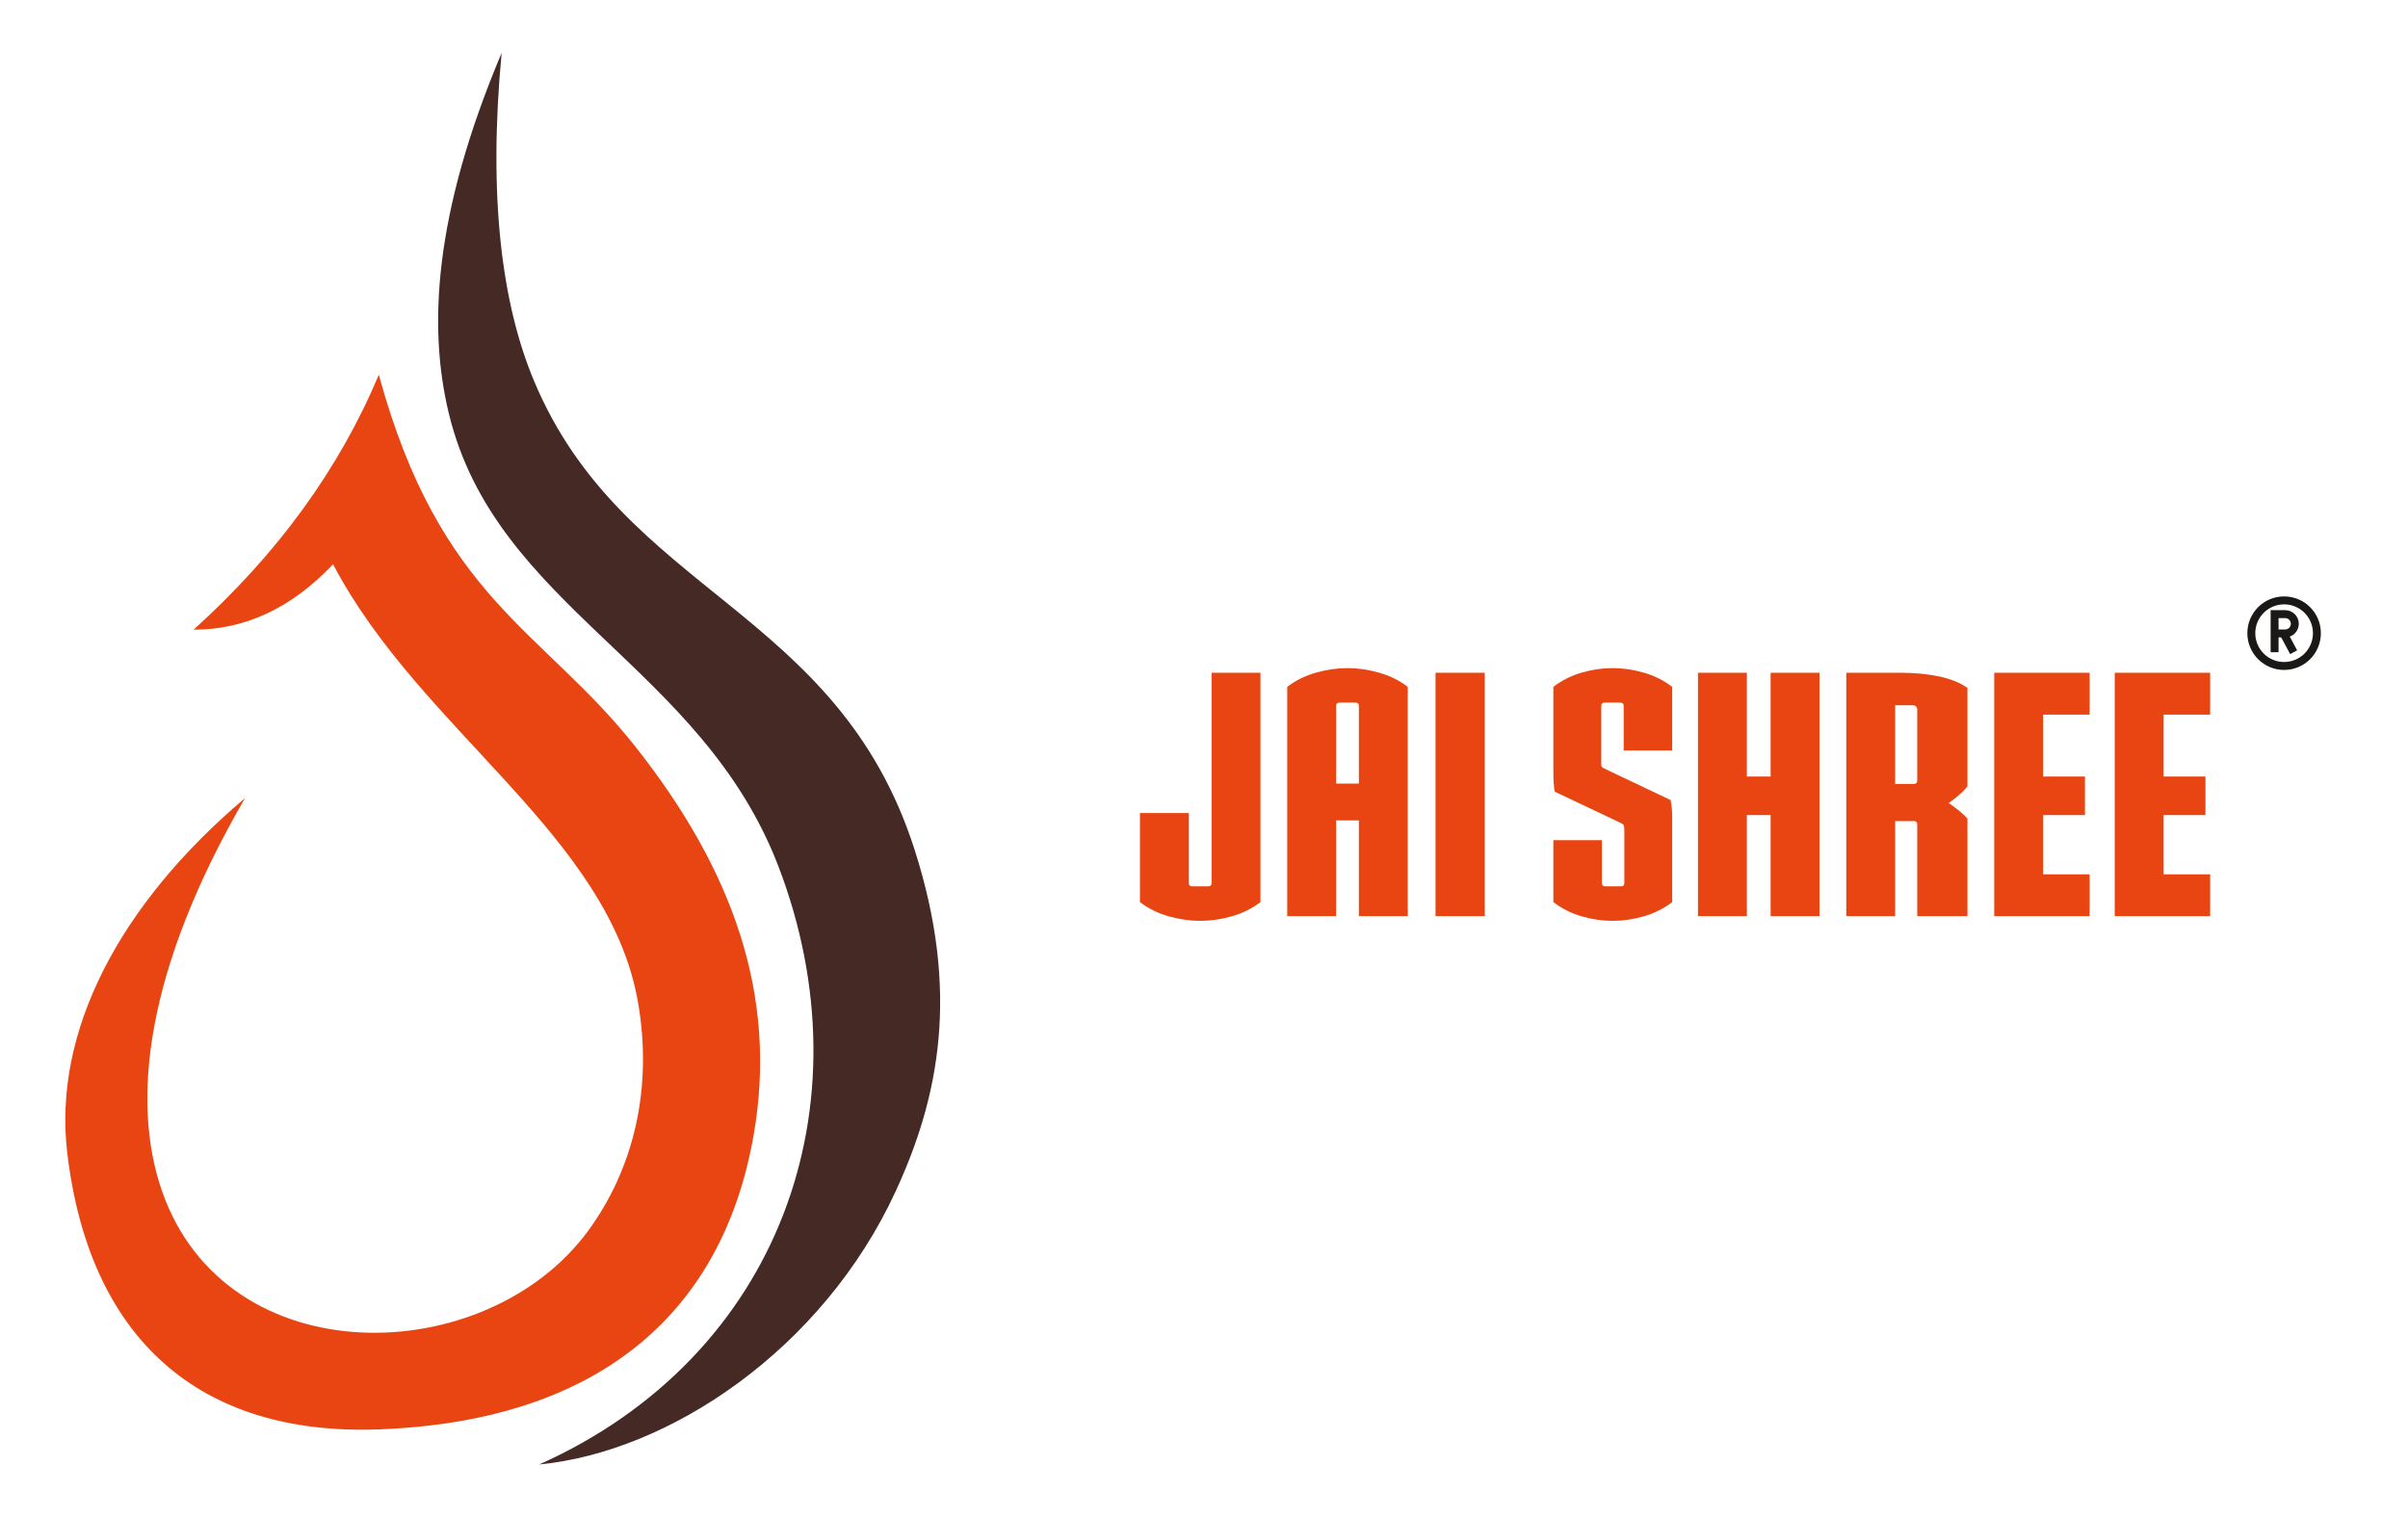
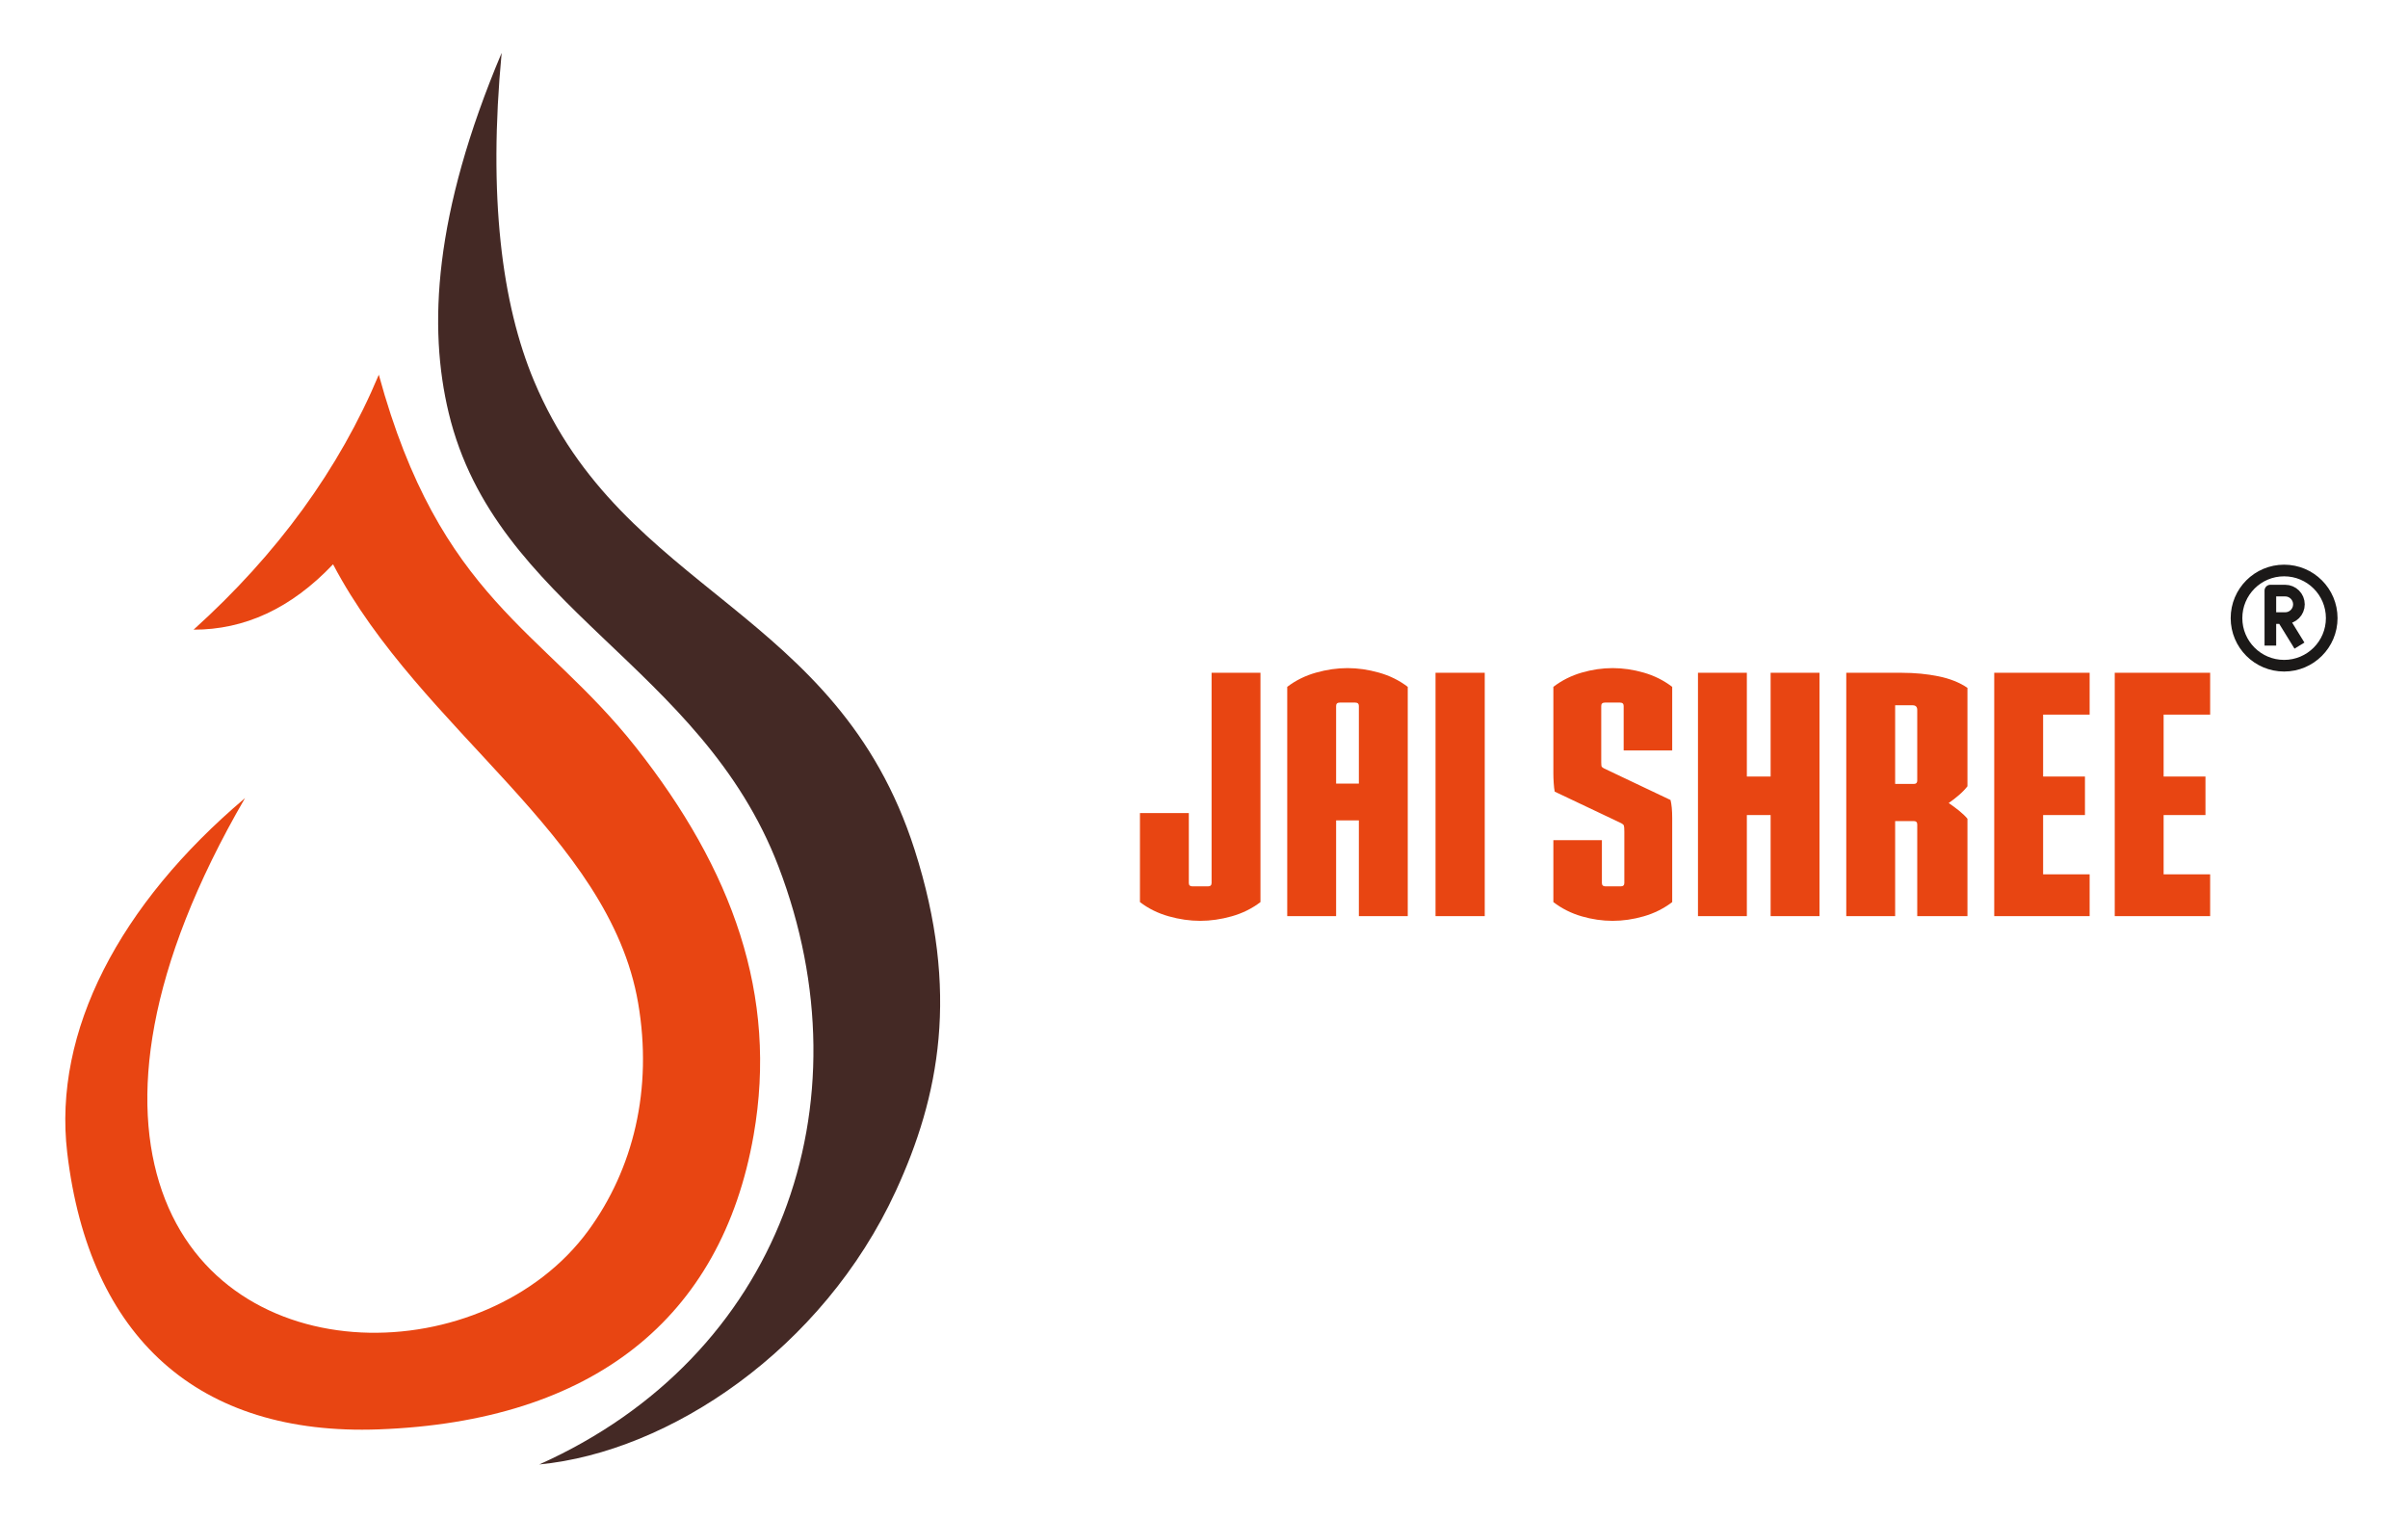
<svg xmlns="http://www.w3.org/2000/svg" viewBox="0 0 455.22 286.85">
  <g transform="translate(-210.58 -220.66)">
    <path fill="#442925" fill-rule="evenodd" d="  M357.747,384.469 C343.158,346.342 304.257,335.552 295.406,298.728 C291.523,282.573 292.526,261.2 305.414,230.658 C302.847,257.817 305.424,278.116 311.549,292.707 C328.452,332.974 368.855,335.596 383.485,381.306 C392.086,408.174 388.126,428.015 379.932,445.803 C366.123,475.782 337.082,495.137 312.531,497.507 C358.046,477.11 374.977,429.499 357.747,384.469 Z" />
    <path fill="#E84512" fill-rule="evenodd" d="  M273.542,327.337 C265.539,335.773 256.718,339.713 247.178,339.695 C263.007,325.411 274.703,309.356 282.193,291.499 C293.785,334.001 313.134,339.541 330.801,361.939 C349.072,385.101 357.67,408.847 353.046,435.264 C346.969,469.976 322.572,489.38 282.193,490.876 C248.097,492.138 227.42,473.567 223.286,438.56 C220.581,415.647 233.164,391.604 256.899,371.538 C238.132,403.861 235.281,428.79 241.201,445.806 C253.391,480.841 302.547,479.601 321.79,453.303 C330.301,441.673 334.016,426.593 331.213,410.259 C325.768,378.542 290.107,358.841 273.542,327.337 Z" />
  </g>
  <g transform="translate(19.10 -402.15)">
    <path fill="#E84512" fill-rule="evenodd" d="  M209.944,529.338 L219.184,529.338 L219.184,572.687 C217.58,573.91 215.766,574.807 213.74,575.376 C211.716,575.946 209.733,576.23 207.792,576.23 C205.851,576.23 203.868,575.946 201.844,575.376 C199.818,574.807 198.004,573.91 196.401,572.687 L196.401,555.854 L205.641,555.854 L205.641,569.081 C205.641,569.501 205.872,569.713 206.337,569.713 L209.247,569.713 C209.712,569.713 209.944,569.501 209.944,569.081 L209.944,529.338 Z Z M247.028,575.345 L237.788,575.345 L237.788,557.245 L233.485,557.245 L233.485,575.345 L224.245,575.345 L224.245,531.996 C225.849,530.772 227.662,529.876 229.688,529.307 C231.712,528.736 233.697,528.451 235.636,528.451 C237.578,528.451 239.56,528.736 241.584,529.307 C243.61,529.876 245.424,530.772 247.028,531.996 L247.028,575.345 Z Z M237.788,550.284 L237.788,535.603 C237.788,535.181 237.556,534.97 237.093,534.97 L234.182,534.97 C233.716,534.97 233.485,535.181 233.485,535.603 L233.485,550.284 L237.788,550.284 Z Z M261.582,575.345 L252.279,575.345 L252.279,529.338 L261.582,529.338 L261.582,575.345 Z Z M283.606,546.235 C283.606,546.698 283.637,546.983 283.7,547.088 C283.763,547.194 283.922,547.31 284.175,547.436 L296.705,553.386 C296.915,554.23 297.021,555.369 297.021,556.803 L297.021,572.687 C295.418,573.91 293.625,574.807 291.642,575.376 C289.66,575.946 287.697,576.23 285.757,576.23 C283.816,576.23 281.865,575.946 279.903,575.376 C277.94,574.807 276.158,573.91 274.556,572.687 L274.556,560.979 L283.731,560.979 L283.731,569.081 C283.731,569.501 283.963,569.713 284.428,569.713 L287.275,569.713 C287.74,569.713 287.972,569.501 287.972,569.081 L287.972,559.334 C287.972,558.743 287.94,558.364 287.877,558.195 C287.813,558.027 287.55,557.836 287.086,557.626 L274.809,551.804 C274.725,551.382 274.66,550.834 274.619,550.159 C274.577,549.483 274.556,548.893 274.556,548.386 L274.556,531.996 C276.158,530.772 277.94,529.876 279.903,529.307 C281.865,528.736 283.816,528.451 285.757,528.451 C287.697,528.451 289.66,528.736 291.642,529.307 C293.625,529.876 295.418,530.772 297.021,531.996 L297.021,544.02 L287.846,544.02 L287.846,535.603 C287.846,535.181 287.612,534.97 287.149,534.97 L284.301,534.97 C283.837,534.97 283.606,535.181 283.606,535.603 L283.606,546.235 Z Z M301.894,529.338 L311.134,529.338 L311.134,548.955 L315.627,548.955 L315.627,529.338 L324.867,529.338 L324.867,575.345 L315.627,575.345 L315.627,556.232 L311.134,556.232 L311.134,575.345 L301.894,575.345 L301.894,529.338 Z Z M339.168,550.347 L342.712,550.347 C343.134,550.347 343.345,550.137 343.345,549.715 L343.345,536.362 C343.345,535.771 343.049,535.477 342.458,535.477 L339.168,535.477 L339.168,550.347 Z Z M343.345,558.005 C343.345,557.583 343.134,557.373 342.712,557.373 L339.168,557.373 L339.168,575.345 L329.928,575.345 L329.928,529.338 L340.434,529.338 C342.88,529.338 345.191,529.56 347.364,530.002 C349.537,530.446 351.361,531.174 352.837,532.185 L352.837,550.791 C352.415,551.339 351.889,551.888 351.255,552.436 C350.623,552.985 349.969,553.49 349.294,553.955 C349.969,554.419 350.623,554.904 351.255,555.41 C351.889,555.916 352.415,556.423 352.837,556.929 L352.837,575.345 L343.345,575.345 L343.345,558.005 Z Z M357.9,529.338 L375.936,529.338 L375.936,537.248 L367.14,537.248 L367.14,548.955 L375.051,548.955 L375.051,556.232 L367.14,556.232 L367.14,567.434 L375.936,567.434 L375.936,575.345 L357.9,575.345 L357.9,529.338 Z Z M380.681,529.338 L398.718,529.338 L398.718,537.248 L389.921,537.248 L389.921,548.955 L397.832,548.955 L397.832,556.232 L389.921,556.232 L389.921,567.434 L398.718,567.434 L398.718,575.345 L380.681,575.345 L380.681,529.338 Z" />
-     <g fill="none" stroke="#1b1918" stroke-width="1.5">
-       <circle cx="412.7" cy="521.85" r="6.2" />
-       <path d="M410.9,525.45 L410.9,518.25 L412.9,518.25 A1.82,1.82 0 0 1 412.9,521.9 L410.9,521.9 M412.6,521.9 L414.5,525.45" />
+     <g fill="none" stroke="#1b1918" stroke-width="2.2" stroke-linejoin="round">
+       <circle cx="412.7" cy="519.0" r="9.0" />
+       <path d="M410.1,524.2 L410.1,513.8 L412.9,513.8 A2.6,2.6 0 0 1 412.9,519.0 L410.1,519.0 M412.4,519.0 L415.6,524.2" />
    </g>
  </g>
</svg>
